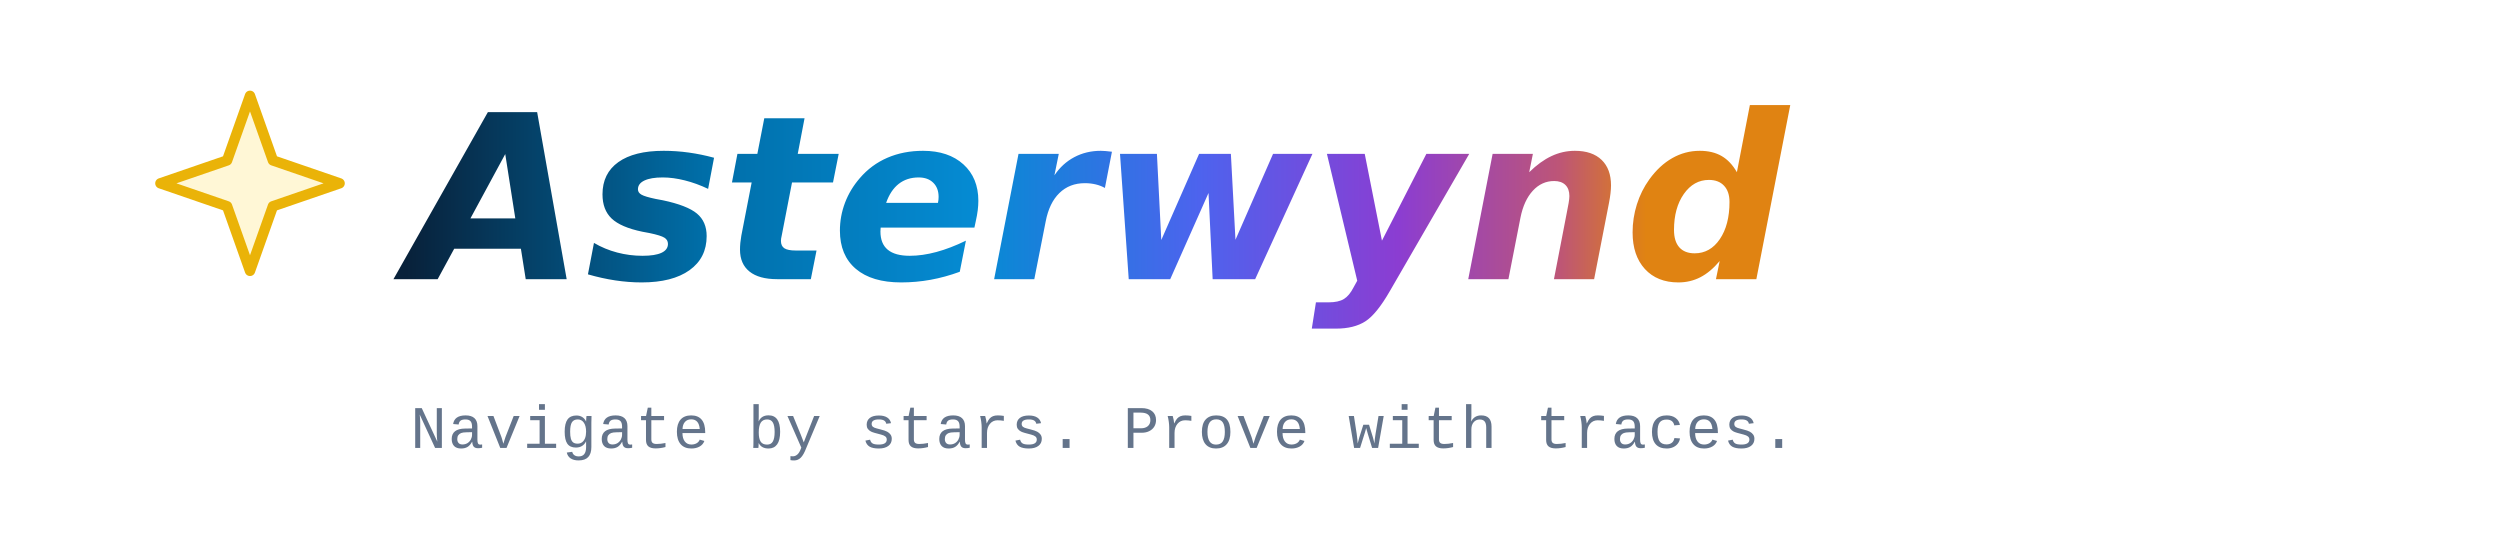
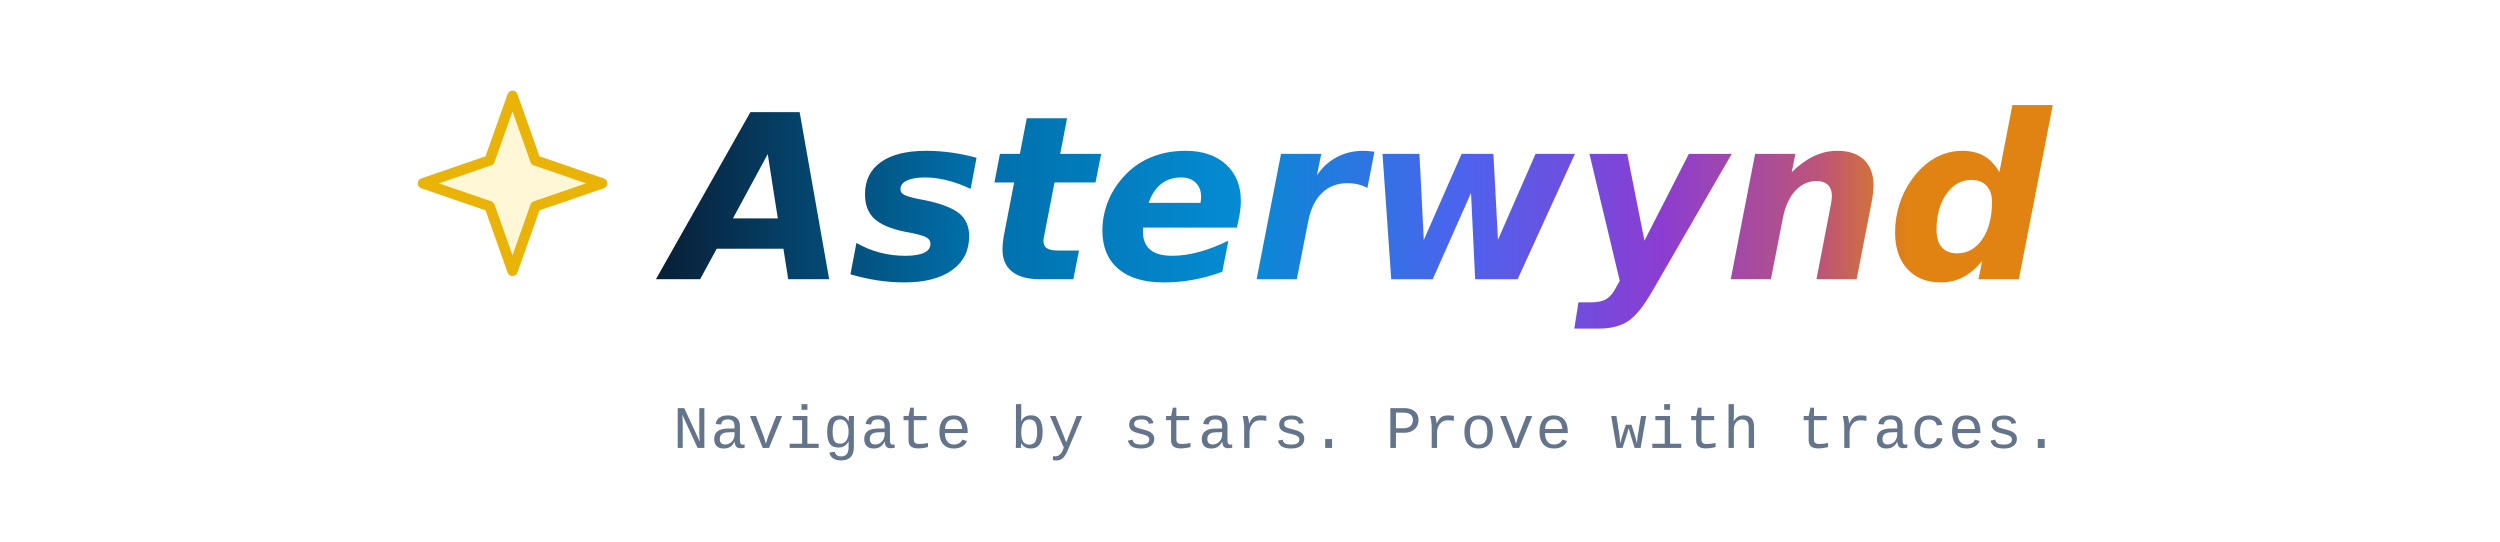
<svg xmlns="http://www.w3.org/2000/svg" width="1200" height="260" viewBox="0 0 1200 260" fill="none" role="img" aria-labelledby="title desc">
  <defs>
-     <linearGradient id="wordmarkGradient" x1="195" y1="116" x2="790" y2="116" gradientUnits="userSpaceOnUse">
+     <linearGradient id="wordmarkGradient" x1="321" y1="116" x2="916" y2="116" gradientUnits="userSpaceOnUse">
      <stop offset="0" stop-color="#08213A" />
      <stop offset="0.24" stop-color="#006EA8" />
      <stop offset="0.46" stop-color="#058BD3" />
      <stop offset="0.64" stop-color="#4D63EE" />
      <stop offset="0.80" stop-color="#8B3DD2" />
      <stop offset="0.93" stop-color="#BD5577" />
      <stop offset="1" stop-color="#E08312" />
    </linearGradient>
  </defs>
-   <g transform="translate(120 88)">
+   <g transform="translate(246 88)">
    <path d="M0 -42L11 -11L43 0L11 11L0 42L-11 11L-43 0L-11 -11L0 -42Z" fill="#FFF7D6" />
    <path d="M0 -42L11 -11L43 0L11 11L0 42L-11 11L-43 0L-11 -11L0 -42Z" stroke="#EAB308" stroke-width="5" stroke-linejoin="round" />
  </g>
-   <text x="196" y="134" fill="url(#wordmarkGradient)" font-family="'Arial Black', 'DejaVu Sans', 'Helvetica Neue', Arial, sans-serif" font-size="110" font-style="italic" font-weight="900" letter-spacing="0">
+   <text x="322" y="134" fill="url(#wordmarkGradient)" font-family="'Arial Black', 'DejaVu Sans', 'Helvetica Neue', Arial, sans-serif" font-size="110" font-style="italic" font-weight="900" letter-spacing="0">
    Asterwynd
  </text>
-   <text x="197" y="215" fill="#64748B" font-family="SFMono-Regular, Consolas, Liberation Mono, Menlo, monospace" font-size="29" font-weight="500" letter-spacing="0.6">
+   <text x="323" y="215" fill="#64748B" font-family="SFMono-Regular, Consolas, Liberation Mono, Menlo, monospace" font-size="29" font-weight="500" letter-spacing="0.6">
    Navigate by stars. Prove with traces.
  </text>
</svg>
